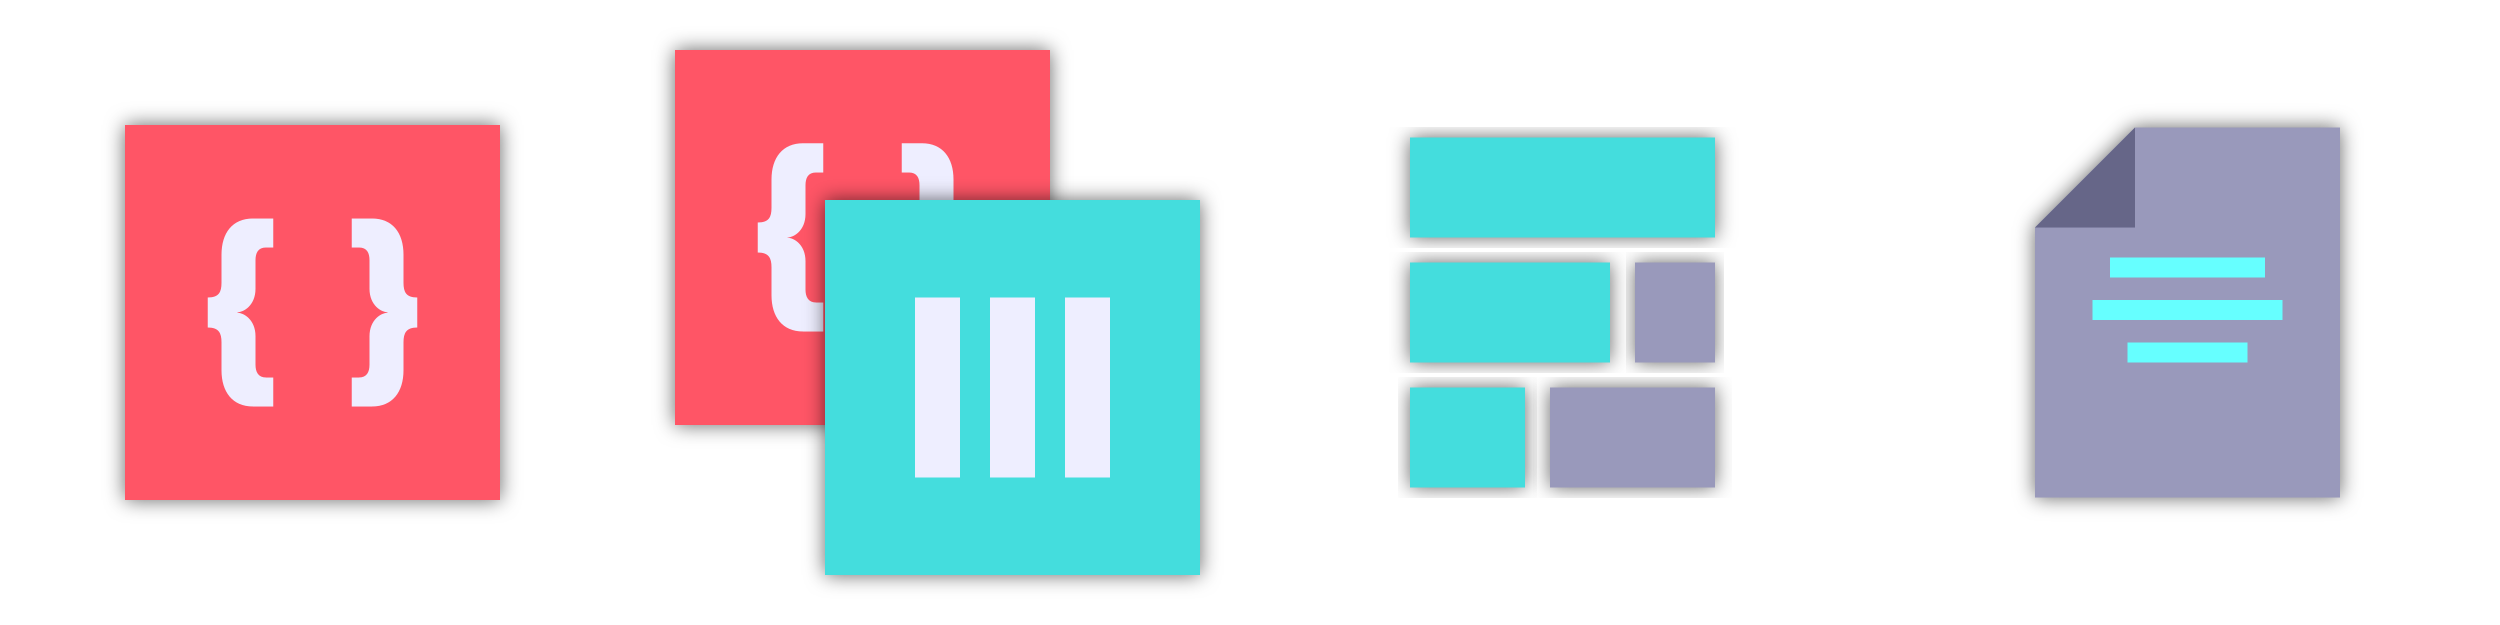
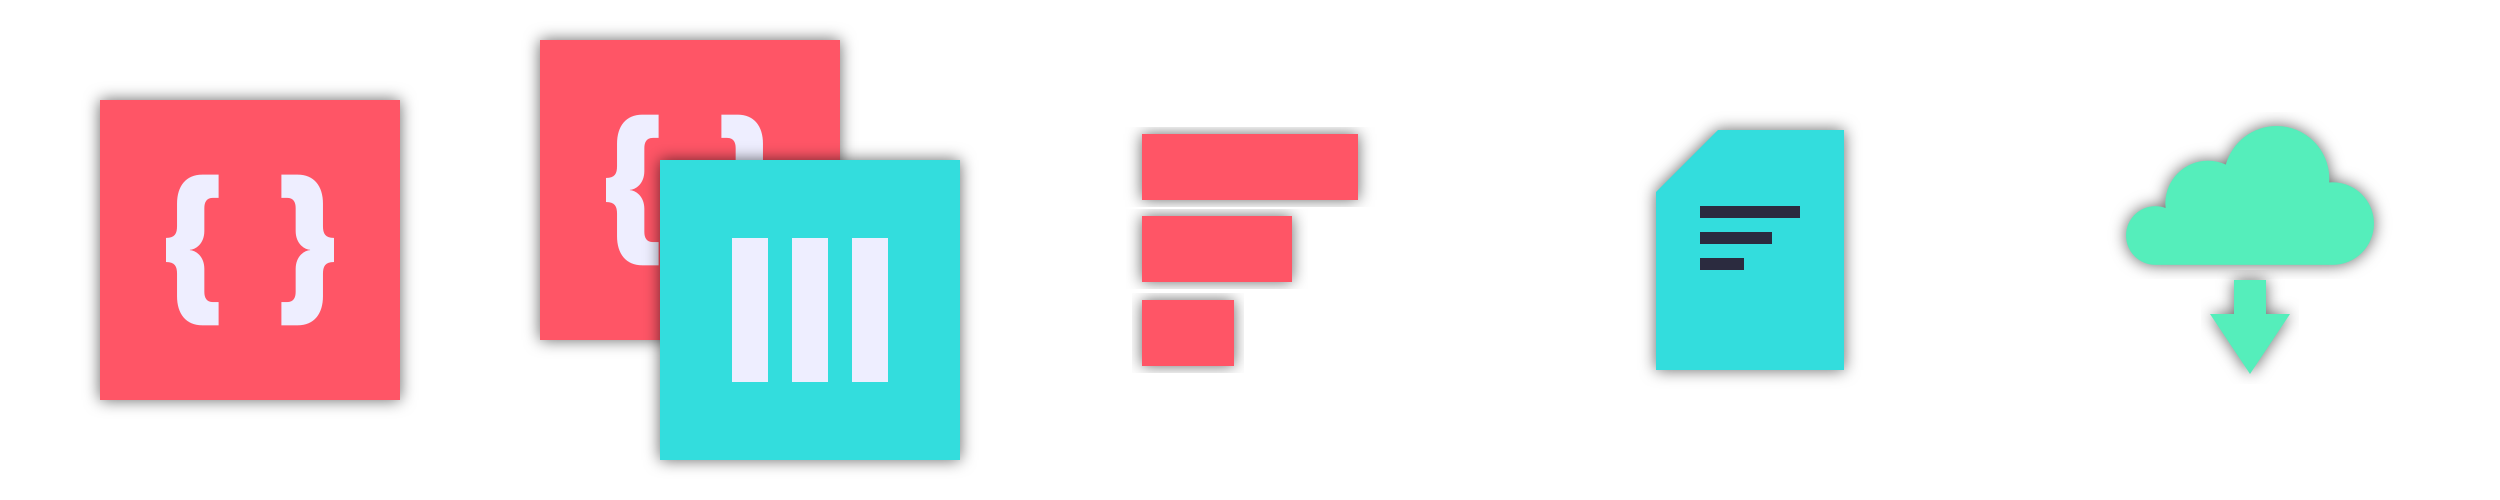
- <svg xmlns="http://www.w3.org/2000/svg" version="1.1" id="Layer_1" x="0px" y="0px" viewBox="0 0 1000 250" style="enable-background:new 0 0 1000 250;" xml:space="preserve">
-   <style type="text/css">
- 	.st0{opacity:0.6;filter:url(#blur-4);enable-background:new    ;}
- 	.st1{fill:#F56;}
- 	.st2{fill:#EEEEFF;}
- 	.st3{fill:#44DDDD;}
- 	.st4{opacity:0.6;filter:url(#blur-4);}
- 	.st5{fill:#9999BB;}
- 	.st6{fill:#666688;}
- 	.st7{fill:none;stroke:#66FFFF;stroke-width:8;}
+ <svg xmlns="http://www.w3.org/2000/svg" viewBox="0 0 1250 250">
+   <defs>
+     <style type="text/css">
+ .sdw{opacity:0.6;filter:url(#AI_GaussianBlur_4)}
+ .st1{fill:#F56}
+ .st2{fill:#EEF}
+ .st3{fill:#3DD}
+ .st4{stroke:#2B2B3F;stroke-width:6}
+ .st5{fill:#5EB}
</style>
-   <filter id="blur-4">
+   </defs>
+   <filter id="AI_GaussianBlur_4">
    <feGaussianBlur stdDeviation="4" />
  </filter>
-   <g class="st0">
-     <rect x="50" y="50" width="150" height="150" />
-   </g>
-   <rect x="50" y="50" class="st1" width="150" height="150" />
-   <path class="st2" d="M95,125.1c2.4,0,7.2,2.7,7.2,9.4v11.4c0,2.9,1.1,5.1,4.2,5.1h2.9v11.6h-8.1c-8.2,0-12.6-5.8-12.6-14.5v-11.2  c0-3.7-1.1-5.9-5.5-5.9V119c4.5,0,5.5-2.2,5.5-5.9v-11.2c0-8.8,4.4-14.5,12.6-14.5h8.1v11.6h-2.9c-3.2,0-4.2,2.2-4.2,5.1v11.4  c0,6.7-4.8,9.4-7.2,9.4V125.1z" />
-   <path class="st2" d="M155,125.1c-2.4,0-7.2,2.7-7.2,9.4v11.4c0,2.9-1.1,5.1-4.2,5.1h-2.9v11.6h8.1c8.2,0,12.6-5.8,12.6-14.5v-11.2  c0-3.7,1.1-5.9,5.5-5.9V119c-4.5,0-5.5-2.2-5.5-5.9v-11.2c0-8.8-4.4-14.5-12.6-14.5h-8.1v11.6h2.9c3.2,0,4.2,2.2,4.2,5.1v11.4  c0,6.7,4.8,9.4,7.2,9.4V125.1z" />
-   <g class="st0">
-     <rect x="270" y="20" width="150" height="150" />
-   </g>
+   <rect class="sdw" x="270" y="20" width="150" height="150" />
  <rect x="270" y="20" class="st1" width="150" height="150" />
-   <path class="st2" d="M315,95.1c2.5,0,7.2,2.7,7.2,9.4v11.4c0,2.8,1.1,5.1,4.2,5.1h2.9v11.6h-8.1c-8.2,0-12.6-5.8-12.6-14.5v-11.2  c0-3.7-1.1-5.9-5.5-5.9V89c4.5,0,5.5-2.2,5.5-5.9V71.8c0-8.8,4.5-14.5,12.6-14.5h8.1V69h-2.9c-3.2,0-4.2,2.2-4.2,5.1v11.5  c0,6.7-4.8,9.4-7.2,9.4V95.1z" />
-   <path class="st2" d="M375,95.1c-2.5,0-7.2,2.7-7.2,9.4v11.4c0,2.8-1.1,5.1-4.2,5.1h-2.9v11.6h8.1c8.2,0,12.6-5.8,12.6-14.5v-11.2  c0-3.7,1.1-5.9,5.5-5.9V89c-4.5,0-5.5-2.2-5.5-5.9V71.8c0-8.8-4.5-14.5-12.6-14.5h-8.1V69h2.9c3.2,0,4.2,2.2,4.2,5.1v11.5  c0,6.7,4.8,9.4,7.2,9.4V95.1z" />
-   <g class="st0">
-     <rect x="330" y="80" width="150" height="150" />
-   </g>
+   <path class="st2" d="M314.96,95.08c2.45,0,7.21,2.7,7.21,9.42v11.45c0,2.85,1.06,5.09,4.24,5.09h2.89v11.62h-8.14c-8.2,0-12.64-5.75-12.64-14.51v-11.2c0-3.74-1.06-5.94-5.52-5.94V88.98c4.46,0,5.52-2.2,5.52-5.94v-11.2c0-8.76,4.45-14.51,12.64-14.51h8.14v11.62h-2.89c-3.18,0-4.24,2.24-4.24,5.09V85.5c0,6.72-4.76,9.42-7.21,9.42V95.08z" />
+   <path class="st2" d="M375.04,95.08c-2.45,0-7.21,2.7-7.21,9.42v11.45c0,2.85-1.06,5.09-4.24,5.09h-2.89v11.62h8.14c8.2,0,12.64-5.75,12.64-14.51v-11.2c0-3.74,1.06-5.94,5.52-5.94V88.98c-4.46,0-5.52-2.2-5.52-5.94v-11.2c0-8.76-4.45-14.51-12.64-14.51h-8.14v11.62h2.89c3.18,0,4.24,2.24,4.24,5.09V85.5c0,6.72,4.76,9.42,7.21,9.42V95.08z" />
+   <rect class="sdw" x="330" y="80" width="150" height="150" />
  <rect x="330" y="80" class="st3" width="150" height="150" />
  <rect x="366" y="119" class="st2" width="18" height="72" />
  <rect x="396" y="119" class="st2" width="18" height="72" />
  <rect x="426" y="119" class="st2" width="18" height="72" />
-   <g class="st4">
-     <rect x="564" y="155" width="46" height="40" />
-   </g>
-   <g class="st4">
-     <rect x="620" y="155" width="66" height="40" />
-   </g>
-   <g class="st4">
-     <rect x="564" y="105" width="80" height="40" />
-   </g>
-   <g class="st4">
-     <rect x="654" y="105" width="32" height="40" />
-   </g>
-   <g class="st4">
-     <rect x="564" y="55" width="122" height="40" />
-   </g>
-   <rect x="620" y="155" class="st5" width="66" height="40" />
-   <rect x="654" y="105" class="st5" width="32" height="40" />
-   <rect x="564" y="155" class="st3" width="46" height="40" />
-   <rect x="564" y="105" class="st3" width="80" height="40" />
-   <rect x="564" y="55" class="st3" width="122" height="40" />
-   <g class="st0">
-     <polygon points="814,91 814,199 936,199 936,51 854,51  " />
-   </g>
-   <polygon class="st5" points="814,91 814,199 936,199 936,51 854,51 " />
-   <polygon class="st6" points="814,91 854,91 854,51 " />
-   <line class="st7" x1="837" y1="124" x2="913" y2="124" />
-   <line class="st7" x1="844" y1="107" x2="906" y2="107" />
-   <line class="st7" x1="851" y1="141" x2="899" y2="141" />
+   <rect class="sdw" x="50" y="50" width="150" height="150" />
+   <rect x="50" y="50" class="st1" width="150" height="150" />
+   <path class="st2" d="M94.96,125.08c2.45,0,7.21,2.7,7.21,9.42v11.45c0,2.85,1.06,5.09,4.24,5.09h2.89v11.62h-8.14c-8.2,0-12.64-5.75-12.64-14.51v-11.2c0-3.74-1.06-5.94-5.52-5.94v-12.05c4.46,0,5.52-2.2,5.52-5.94v-11.2c0-8.76,4.45-14.51,12.64-14.51h8.14v11.62h-2.89c-3.18,0-4.24,2.24-4.24,5.09v11.45c0,6.72-4.76,9.42-7.21,9.42V125.08z" />
+   <path class="st2" d="M155.04,125.08c-2.45,0-7.21,2.7-7.21,9.42v11.45c0,2.85-1.06,5.09-4.24,5.09h-2.89v11.62h8.14c8.2,0,12.64-5.75,12.64-14.51v-11.2c0-3.74,1.06-5.94,5.52-5.94v-12.05c-4.46,0-5.52-2.2-5.52-5.94v-11.2c0-8.76-4.45-14.51-12.64-14.51h-8.14v11.62h2.89c3.18,0,4.24,2.24,4.24,5.09v11.45c0,6.72,4.76,9.42,7.21,9.42V125.08z" />
+   <polygon class="sdw" points="828,96 828,185 922,185 922,65 859,65" />
+   <polygon class="st3" points="828,96 828,185 922,185 922,65 859,65" />
+   <line class="st4" x1="850" y1="106" x2="900" y2="106" />
+   <line class="st4" x1="850" y1="119" x2="886" y2="119" />
+   <line class="st4" x1="850" y1="132" x2="872" y2="132" />
+   <rect class="sdw" x="571" y="150" width="46" height="33" />
+   <rect class="sdw" x="571" y="108" width="75" height="33" />
+   <rect class="sdw" x="571" y="67" width="108" height="33" />
+   <rect x="571" y="150" class="st1" width="46" height="33" />
+   <rect x="571" y="108" class="st1" width="75" height="33" />
+   <rect x="571" y="67" class="st1" width="108" height="33" />
+   <path class="sdw" d="M1077.68,132.44c-8.11,0-14.68-6.57-14.68-14.68c0-8.11,6.57-14.68,14.68-14.68c1.8,0,3.52,0.33,5.11,0.92c-0.08-0.77-0.13-1.55-0.13-2.34c0-11.78,9.55-21.32,21.32-21.32c3.19,0,6.21,0.7,8.92,1.96c3.09-11.13,13.29-19.3,25.4-19.3c14.56,0,26.36,11.8,26.36,26.36c0,0.63-0.02,1.25-0.07,1.86c0.58-0.05,1.16-0.08,1.75-0.08c11.4,0,20.65,9.24,20.65,20.65s-9.24,20.65-20.65,20.65H1077.68z" />
+   <polygon class="sdw" points="1133,157 1133,140 1117,140 1117,157 1105,157 1125,187 1145,157" />
+   <path class="st5" d="M1077.68,132.44c-8.11,0-14.68-6.57-14.68-14.68c0-8.11,6.57-14.68,14.68-14.68c1.8,0,3.52,0.33,5.11,0.92c-0.08-0.77-0.13-1.55-0.13-2.34c0-11.78,9.55-21.32,21.32-21.32c3.19,0,6.21,0.7,8.92,1.96c3.09-11.13,13.29-19.3,25.4-19.3c14.56,0,26.36,11.8,26.36,26.36c0,0.63-0.02,1.25-0.07,1.86c0.58-0.05,1.16-0.08,1.75-0.08c11.4,0,20.65,9.24,20.65,20.65s-9.24,20.65-20.65,20.65H1077.68z" />
+   <polygon class="st5" points="1133,157 1133,140 1117,140 1117,157 1105,157 1125,187 1145,157" />
</svg>
